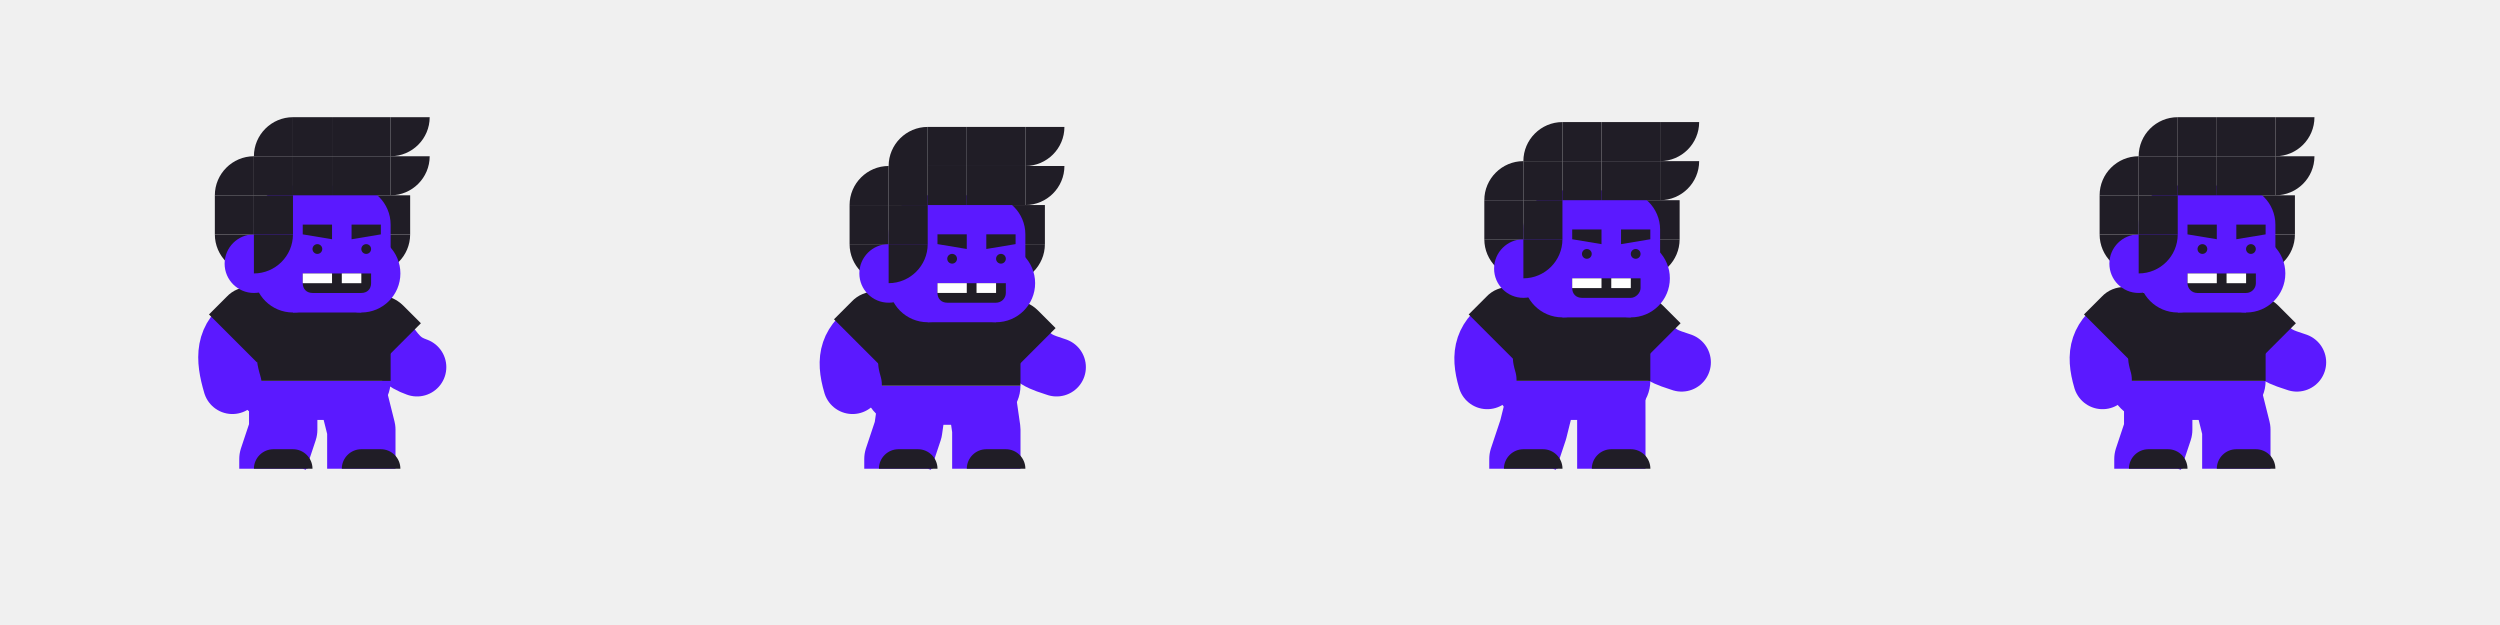
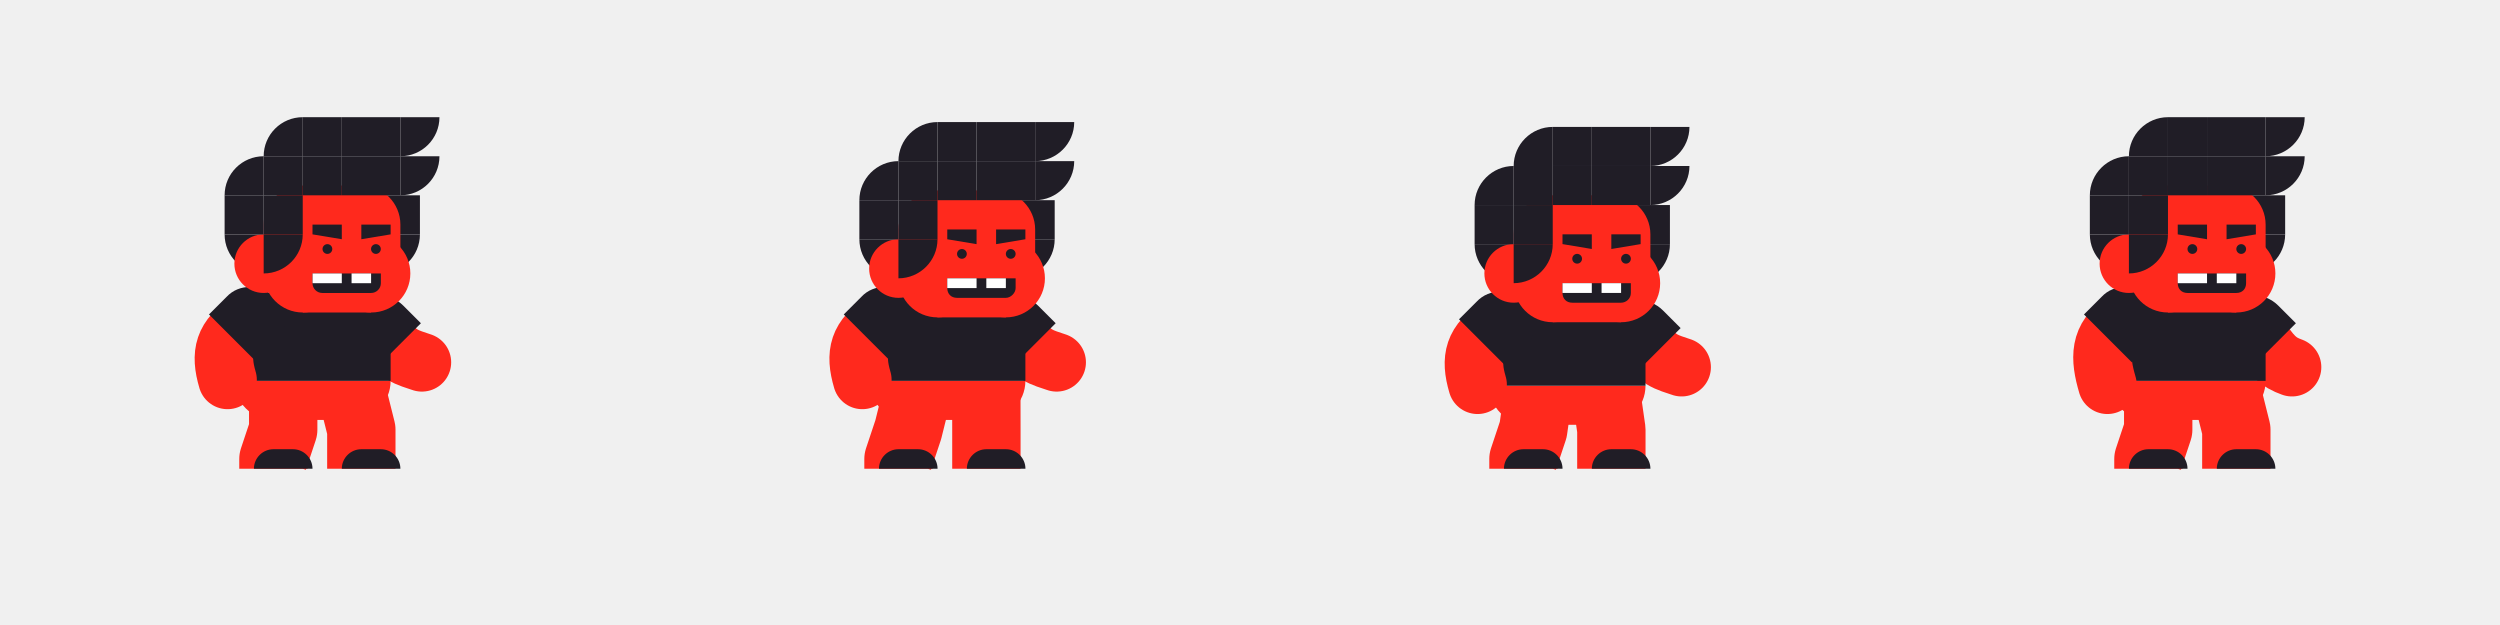
<svg xmlns="http://www.w3.org/2000/svg" version="1.1" x="0px" y="0px" viewBox="0 0 256 64" style="enable-background:new 0 0 256 64;" xml:space="preserve">
  <g id="Layer_1">
</g>
  <g id="idle">
    <g>
-       <path style="fill:none;stroke:#5B19FF;stroke-width:6;stroke-linecap:round;stroke-miterlimit:10;" d="M39,33.9    c1.6,2.6,2.303,3.197,3.703,3.697" />
+       <path style="fill:none;stroke:#FF291D;stroke-width:6;stroke-linecap:round;stroke-miterlimit:10;" d="M231,33.9    c1.6,2.6,2.303,3.197,3.703,3.697" />
+       <path style="fill:#201D26;" d="M228.4,36.2l1.8,1.8l4.9-4.9l-1.8-1.8c-1.4-1.4-3.6-1.4-4.9,0C227.1,32.6,227.1,34.9,228.4,36.2z" />
+       <polyline style="fill:none;stroke:#FF291D;stroke-width:7;stroke-linejoin:round;stroke-miterlimit:10;" points="228,40 229,44     229,47 229,48   " />
+       <polyline style="fill:none;stroke:#FF291D;stroke-width:7;stroke-linejoin:round;stroke-miterlimit:10;" points="221,40 221,44     220,47 220,48   " />
+       <path style="fill:#FF291D;" d="M232,39c0,2.2-1.8,4-4,4h-8c-2.2,0-4-1.8-4-4H232z" />
+       <path style="fill:#201D26;" d="M232,39h-16v-5c0-2.2,1.8-4,4-4h8c2.2,0,4,1.8,4,4V39z" />
+       <path style="fill:none;stroke:#FF291D;stroke-width:6;stroke-linecap:round;stroke-miterlimit:10;" d="M217.5,32.9    c-2.6,1.6-2.503,3.797-1.703,6.497" />
+       <path style="fill:#201D26;" d="M215.2,30.4l-1.8,1.8l4.9,4.9l1.8-1.8c1.4-1.4,1.4-3.6,0-4.9C218.7,29.1,216.5,29,215.2,30.4z" />
+       <path style="fill:#201D26;" d="M231,46h-2c-1.1,0-2,0.9-2,2l0,0h6l0,0C233,46.9,232.1,46,231,46z" />
+       <path style="fill:#201D26;" d="M222,46h-2c-1.1,0-2,0.9-2,2l0,0h6l0,0C224,46.9,223.1,46,222,46z" />
+       <g>
+         <rect x="230" y="20" style="fill:#201D26;" width="4" height="4" />
+         <path style="fill:#201D26;" d="M234,24h-4v4l0,0C232.2,28,234,26.2,234,24L234,24z" />
+         <path style="fill:#201D26;" d="M218,28L218,28c-2.2,0-4-1.8-4-4l0,0h4V28z" />
+         <path style="fill:#FF291D;" d="M232,28h-14v-5c0-2.2,1.8-4,4-4h6c2.2,0,4,1.8,4,4V28z" />
+         <circle style="fill:#FF291D;" cx="229" cy="28" r="4" />
+         <circle style="fill:#FF291D;" cx="222" cy="28" r="4" />
+         <rect x="222" y="29" style="fill:#FF291D;" width="7" height="3" />
+         <path style="fill:#201D26;" d="M229,30h-5c-0.6,0-1-0.4-1-1v-1h7v1C230,29.6,229.6,30,229,30z" />
+         <rect x="223" y="28" style="fill:#FFFFFF;" width="3" height="1" />
+         <rect x="227" y="28" style="fill:#FFFFFF;" width="2" height="1" />
+         <circle style="fill:#FF291D;" cx="218" cy="27" r="3" />
+         <path style="fill:#201D26;" d="M222,24h-4v4l0,0C220.2,28,222,26.2,222,24L222,24z" />
+         <path style="fill:#201D26;" d="M236,12h-4v4l0,0C234.2,16,236,14.2,236,12L236,12z" />
+         <path style="fill:#201D26;" d="M236,16h-4v4l0,0C234.2,20,236,18.2,236,16L236,16z" />
+         <rect x="218" y="16" style="fill:#201D26;" width="4" height="4" />
+         <rect x="218" y="20" style="fill:#201D26;" width="4" height="4" />
+         <rect x="214" y="20" style="fill:#201D26;" width="4" height="4" />
+         <path style="fill:#201D26;" d="M222,12L222,12c-2.2,0-4,1.8-4,4l0,0h4V12z" />
+         <rect x="222" y="12" style="fill:#201D26;" width="4" height="4" />
+         <rect x="222" y="16" style="fill:#201D26;" width="4" height="4" />
+         <rect x="226" y="12" style="fill:#201D26;" width="6" height="4" />
+         <rect x="226" y="16" style="fill:#201D26;" width="6" height="4" />
+         <path style="fill:#201D26;" d="M218,16L218,16c-2.2,0-4,1.8-4,4l0,0h4V16z" />
+         <polygon style="fill:#201D26;" points="226,23 223,23 223,24 226,24.5    " />
+         <polygon style="fill:#201D26;" points="231,23 228,23 228,24.5 231,24    " />
+         <circle style="fill:#201D26;" cx="229.5" cy="25.5" r="0.5" />
+         <circle style="fill:#201D26;" cx="224.5" cy="25.5" r="0.5" />
+       </g>
+     </g>
+     <g>
+       <path style="fill:none;stroke:#FF291D;stroke-width:6;stroke-linecap:round;stroke-miterlimit:10;" d="M39,33.9    c1.6,2.6,2.8,2.7,4.2,3.2" />
      <path style="fill:#201D26;" d="M36.4,36.2l1.8,1.8l4.9-4.9l-1.8-1.8c-1.4-1.4-3.6-1.4-4.9,0C35.1,32.6,35.1,34.9,36.4,36.2z" />
-       <polyline style="fill:none;stroke:#5B19FF;stroke-width:7;stroke-linejoin:round;stroke-miterlimit:10;" points="36,40 37,44     37,47 37,48   " />
-       <polyline style="fill:none;stroke:#5B19FF;stroke-width:7;stroke-linejoin:round;stroke-miterlimit:10;" points="29,40 29,44     28,47 28,48   " />
-       <path style="fill:#5B19FF;" d="M40,39c0,2.2-1.8,4-4,4h-8c-2.2,0-4-1.8-4-4H40z" />
+       <polyline style="fill:none;stroke:#FF291D;stroke-width:7;stroke-linejoin:round;stroke-miterlimit:10;" points="36,40 37,44     37,47 37,48   " />
+       <polyline style="fill:none;stroke:#FF291D;stroke-width:7;stroke-linejoin:round;stroke-miterlimit:10;" points="29,40 29,44     28,47 28,48   " />
+       <path style="fill:#FF291D;" d="M40,39c0,2.2-1.8,4-4,4h-8c-2.2,0-4-1.8-4-4H40z" />
      <path style="fill:#201D26;" d="M40,39H24v-5c0-2.2,1.8-4,4-4h8c2.2,0,4,1.8,4,4V39z" />
-       <path style="fill:none;stroke:#5B19FF;stroke-width:6;stroke-linecap:round;stroke-miterlimit:10;" d="M25.5,32.9    c-2.6,1.6-2.503,3.797-1.703,6.497" />
+       <path style="fill:none;stroke:#FF291D;stroke-width:6;stroke-linecap:round;stroke-miterlimit:10;" d="M25.5,32.9    c-2.6,1.6-3,3.3-2.2,6" />
      <path style="fill:#201D26;" d="M23.2,30.4l-1.8,1.8l4.9,4.9l1.8-1.8c1.4-1.4,1.4-3.6,0-4.9S24.5,29,23.2,30.4z" />
      <path style="fill:#201D26;" d="M39,46h-2c-1.1,0-2,0.9-2,2l0,0h6l0,0C41,46.9,40.1,46,39,46z" />
      <path style="fill:#201D26;" d="M30,46h-2c-1.1,0-2,0.9-2,2l0,0h6l0,0C32,46.9,31.1,46,30,46z" />
      <g>
-         <rect x="38" y="20" style="fill:#201D26;" width="4" height="4" />
-         <path style="fill:#201D26;" d="M42,24h-4v4l0,0C40.2,28,42,26.2,42,24L42,24z" />
-         <path style="fill:#201D26;" d="M26,28L26,28c-2.2,0-4-1.8-4-4l0,0h4V28z" />
-         <path style="fill:#5B19FF;" d="M40,28H26v-5c0-2.2,1.8-4,4-4h6c2.2,0,4,1.8,4,4V28z" />
-         <circle style="fill:#5B19FF;" cx="37" cy="28" r="4" />
-         <circle style="fill:#5B19FF;" cx="30" cy="28" r="4" />
-         <rect x="30" y="29" style="fill:#5B19FF;" width="7" height="3" />
-         <path style="fill:#201D26;" d="M37,30h-5c-0.6,0-1-0.4-1-1v-1h7v1C38,29.6,37.6,30,37,30z" />
-         <rect x="31" y="28" style="fill:#FFFFFF;" width="3" height="1" />
-         <rect x="35" y="28" style="fill:#FFFFFF;" width="2" height="1" />
-         <circle style="fill:#5B19FF;" cx="26" cy="27" r="3" />
-         <path style="fill:#201D26;" d="M30,24h-4v4l0,0C28.2,28,30,26.2,30,24L30,24z" />
-         <path style="fill:#201D26;" d="M44,12h-4v4l0,0C42.2,16,44,14.2,44,12L44,12z" />
-         <path style="fill:#201D26;" d="M44,16h-4v4l0,0C42.2,20,44,18.2,44,16L44,16z" />
-         <rect x="26" y="16" style="fill:#201D26;" width="4" height="4" />
-         <rect x="26" y="20" style="fill:#201D26;" width="4" height="4" />
-         <rect x="22" y="20" style="fill:#201D26;" width="4" height="4" />
-         <path style="fill:#201D26;" d="M30,12L30,12c-2.2,0-4,1.8-4,4l0,0h4V12z" />
-         <rect x="30" y="12" style="fill:#201D26;" width="4" height="4" />
-         <rect x="30" y="16" style="fill:#201D26;" width="4" height="4" />
-         <rect x="34" y="12" style="fill:#201D26;" width="6" height="4" />
-         <rect x="34" y="16" style="fill:#201D26;" width="6" height="4" />
-         <path style="fill:#201D26;" d="M26,16L26,16c-2.2,0-4,1.8-4,4l0,0h4V16z" />
-         <polygon style="fill:#201D26;" points="34,23 31,23 31,24 34,24.5    " />
-         <polygon style="fill:#201D26;" points="39,23 36,23 36,24.5 39,24    " />
-         <circle style="fill:#201D26;" cx="37.5" cy="25.5" r="0.5" />
-         <circle style="fill:#201D26;" cx="32.5" cy="25.5" r="0.5" />
+         <rect x="39" y="20" style="fill:#201D26;" width="4" height="4" />
+         <path style="fill:#201D26;" d="M43,24h-4v4h0C41.209,28,43,26.209,43,24L43,24z" />
+         <path style="fill:#201D26;" d="M27,28L27,28c-2.209,0-4-1.791-4-4v0h4V28z" />
+         <path style="fill:#FF291D;" d="M41,28.006H27V23c0-2.209,1.791-4,4-4h6c2.209,0,4,1.791,4,4V28.006z" />
+         <circle style="fill:#FF291D;" cx="38.019" cy="28" r="4" />
+         <circle style="fill:#FF291D;" cx="31.006" cy="28" r="4" />
+         <rect x="31.006" y="29" style="fill:#FF291D;" width="6.994" height="3" />
+         <path style="fill:#201D26;" d="M38,30h-5c-0.552,0-1-0.448-1-1v-0.994h7V29C39,29.552,38.552,30,38,30z" />
+         <rect x="32.006" y="28" style="fill:#FFFFFF;" width="2.994" height="1" />
+         <rect x="36" y="28" style="fill:#FFFFFF;" width="2" height="1" />
+         <circle style="fill:#FF291D;" cx="27" cy="27" r="3" />
+         <path style="fill:#201D26;" d="M31,24h-4v4h0C29.209,28,31,26.209,31,24L31,24z" />
+         <path style="fill:#201D26;" d="M45,12h-4v4h0C43.209,16,45,14.209,45,12L45,12z" />
+         <path style="fill:#201D26;" d="M45,16h-4v4h0C43.209,20,45,18.209,45,16L45,16z" />
+         <rect x="27" y="16" style="fill:#201D26;" width="4" height="4" />
+         <rect x="27" y="20" style="fill:#201D26;" width="4" height="4" />
+         <rect x="23" y="20" style="fill:#201D26;" width="4" height="4" />
+         <path style="fill:#201D26;" d="M31,12L31,12c-2.209,0-4,1.791-4,4v0h4V12z" />
+         <rect x="31" y="12" style="fill:#201D26;" width="4" height="4" />
+         <rect x="31" y="16" style="fill:#201D26;" width="4" height="4" />
+         <rect x="35" y="12" style="fill:#201D26;" width="6" height="4" />
+         <rect x="35" y="16" style="fill:#201D26;" width="6" height="4" />
+         <path style="fill:#201D26;" d="M27,16L27,16c-2.209,0-4,1.791-4,4v0h4V16z" />
+         <polygon style="fill:#201D26;" points="35,23 32,23 32,24 35,24.497    " />
+         <polygon style="fill:#201D26;" points="40,23 37,23 37,24.497 40,24    " />
+         <circle style="fill:#201D26;" cx="38.494" cy="25.5" r="0.5" />
+         <circle style="fill:#201D26;" cx="33.526" cy="25.5" r="0.5" />
      </g>
    </g>
    <g>
-       <path style="fill:none;stroke:#5B19FF;stroke-width:6;stroke-linecap:round;stroke-miterlimit:10;" d="M103.994,34.397    c1.6,2.6,2.8,2.7,4.2,3.2" />
-       <path style="fill:#201D26;" d="M101.394,36.697l1.8,1.8l4.9-4.9l-1.8-1.8c-1.4-1.4-3.6-1.4-4.9,0    C100.094,33.097,100.094,35.397,101.394,36.697z" />
-       <polyline style="fill:none;stroke:#5B19FF;stroke-width:7;stroke-linejoin:round;stroke-miterlimit:10;" points="100.497,40.497     101,44 101,47 101,48   " />
-       <polyline style="fill:none;stroke:#5B19FF;stroke-width:7;stroke-linejoin:round;stroke-miterlimit:10;" points="93.497,40.497     93,44 92,47 92,48   " />
-       <path style="fill:#5B19FF;" d="M104.497,39.497c0,2.2-1.8,4-4,4h-8c-2.2,0-4-1.8-4-4H104.497z" />
-       <path style="fill:#201D26;" d="M104.497,39.497h-16v-5c0-2.2,1.8-4,4-4h8c2.2,0,4,1.8,4,4V39.497z" />
-       <path style="fill:none;stroke:#5B19FF;stroke-width:6;stroke-linecap:round;stroke-miterlimit:10;" d="M89.5,33.397    c-2.6,1.6-3,3.3-2.2,6" />
-       <path style="fill:#201D26;" d="M87.2,30.897l-1.8,1.8l4.9,4.9l1.8-1.8c1.4-1.4,1.4-3.6,0-4.9C90.8,29.497,88.5,29.497,87.2,30.897    z" />
-       <path style="fill:#201D26;" d="M103,46h-2c-1.1,0-2,0.9-2,2l0,0h6l0,0C105,46.9,104.1,46,103,46z" />
-       <path style="fill:#201D26;" d="M94,46h-2c-1.1,0-2,0.9-2,2l0,0h6l0,0C96,46.9,95.1,46,94,46z" />
+       <path style="fill:none;stroke:#FF291D;stroke-width:6;stroke-linecap:round;stroke-miterlimit:10;" d="M104,33.9    c1.6,2.6,2.8,2.7,4.2,3.2" />
+       <path style="fill:#201D26;" d="M101.4,36.2l1.8,1.8l4.9-4.9l-1.8-1.8c-1.4-1.4-3.6-1.4-4.9,0C100.1,32.6,100.1,34.9,101.4,36.2z" />
+       <polyline style="fill:none;stroke:#FF291D;stroke-width:7;stroke-linejoin:round;stroke-miterlimit:10;" points="101,40     101.006,44 101.006,47 101.006,48   " />
+       <polyline style="fill:none;stroke:#FF291D;stroke-width:7;stroke-linejoin:round;stroke-miterlimit:10;" points="94,40 93.006,44     92.006,47 92.006,48   " />
+       <path style="fill:#FF291D;" d="M105,39c0,2.2-1.8,4-4,4h-8c-2.2,0-4-1.8-4-4H105z" />
+       <path style="fill:#201D26;" d="M105,39H89v-5c0-2.2,1.8-4,4-4h8c2.2,0,4,1.8,4,4V39z" />
+       <path style="fill:none;stroke:#FF291D;stroke-width:6;stroke-linecap:round;stroke-miterlimit:10;" d="M90.5,32.9    c-2.6,1.6-3,3.3-2.2,6" />
+       <path style="fill:#201D26;" d="M88.2,30.4l-1.8,1.8l4.9,4.9l1.8-1.8c1.4-1.4,1.4-3.6,0-4.9S89.5,29,88.2,30.4z" />
+       <path style="fill:#201D26;" d="M103.006,46h-2c-1.1,0-2,0.9-2,2l0,0h6l0,0C105.006,46.9,104.106,46,103.006,46z" />
+       <path style="fill:#201D26;" d="M94.006,46h-2c-1.1,0-2,0.9-2,2l0,0h6l0,0C96.006,46.9,95.106,46,94.006,46z" />
      <g>
-         <rect x="102.997" y="20.997" style="fill:#201D26;" width="4" height="4" />
-         <path style="fill:#201D26;" d="M106.997,24.997h-4v4l0,0C105.197,28.997,106.997,27.197,106.997,24.997L106.997,24.997z" />
-         <path style="fill:#201D26;" d="M90.997,28.997L90.997,28.997c-2.2,0-4-1.8-4-4l0,0h4V28.997z" />
-         <path style="fill:#5B19FF;" d="M104.997,28.997h-14v-5c0-2.2,1.8-4,4-4h6c2.2,0,4,1.8,4,4V28.997z" />
-         <circle style="fill:#5B19FF;" cx="101.997" cy="28.997" r="4" />
-         <circle style="fill:#5B19FF;" cx="94.997" cy="28.997" r="4" />
-         <rect x="94.997" y="29.997" style="fill:#5B19FF;" width="7" height="3" />
-         <path style="fill:#201D26;" d="M101.997,30.997h-5c-0.6,0-1-0.4-1-1v-1h7v1C102.997,30.597,102.497,30.997,101.997,30.997z" />
-         <rect x="95.997" y="28.997" style="fill:#FFFFFF;" width="3" height="1" />
-         <rect x="99.997" y="28.997" style="fill:#FFFFFF;" width="2" height="1" />
-         <circle style="fill:#5B19FF;" cx="90.997" cy="27.997" r="3" />
-         <path style="fill:#201D26;" d="M94.997,24.997h-4v4l0,0C93.197,28.997,94.997,27.197,94.997,24.997L94.997,24.997z" />
-         <path style="fill:#201D26;" d="M108.997,12.997h-4v4l0,0C107.197,16.997,108.997,15.197,108.997,12.997L108.997,12.997z" />
-         <path style="fill:#201D26;" d="M108.997,16.997h-4v4l0,0C107.197,20.997,108.997,19.197,108.997,16.997L108.997,16.997z" />
-         <rect x="90.997" y="16.997" style="fill:#201D26;" width="4" height="4" />
-         <rect x="90.997" y="20.997" style="fill:#201D26;" width="4" height="4" />
-         <rect x="86.997" y="20.997" style="fill:#201D26;" width="4" height="4" />
-         <path style="fill:#201D26;" d="M94.997,12.997L94.997,12.997c-2.2,0-4,1.8-4,4l0,0h4V12.997z" />
-         <rect x="94.997" y="12.997" style="fill:#201D26;" width="4" height="4" />
-         <rect x="94.997" y="16.997" style="fill:#201D26;" width="4" height="4" />
-         <rect x="98.997" y="12.997" style="fill:#201D26;" width="6" height="4" />
-         <rect x="98.997" y="16.997" style="fill:#201D26;" width="6" height="4" />
-         <path style="fill:#201D26;" d="M90.997,16.997L90.997,16.997c-2.2,0-4,1.8-4,4l0,0h4V16.997z" />
-         <polygon style="fill:#201D26;" points="98.997,23.997 95.997,23.997 95.997,24.997 98.997,25.497    " />
-         <polygon style="fill:#201D26;" points="103.997,23.997 100.997,23.997 100.997,25.497 103.997,24.997    " />
-         <circle style="fill:#201D26;" cx="102.497" cy="26.497" r="0.5" />
-         <circle style="fill:#201D26;" cx="97.497" cy="26.497" r="0.5" />
+         <rect x="104" y="20.5" style="fill:#201D26;" width="4" height="4" />
+         <path style="fill:#201D26;" d="M108,24.5h-4v4l0,0C106.2,28.5,108,26.7,108,24.5L108,24.5z" />
+         <path style="fill:#201D26;" d="M92,28.5L92,28.5c-2.2,0-4-1.8-4-4l0,0h4V28.5z" />
+         <path style="fill:#FF291D;" d="M106,28.5H92v-5c0-2.2,1.8-4,4-4h6c2.2,0,4,1.8,4,4V28.5z" />
+         <circle style="fill:#FF291D;" cx="103" cy="28.5" r="4" />
+         <circle style="fill:#FF291D;" cx="96" cy="28.5" r="4" />
+         <rect x="96" y="29.5" style="fill:#FF291D;" width="7" height="3" />
+         <path style="fill:#201D26;" d="M103,30.5h-5c-0.6,0-1-0.4-1-1v-1h7v1C104,30,103.5,30.5,103,30.5z" />
+         <rect x="97" y="28.5" style="fill:#FFFFFF;" width="3" height="1" />
+         <rect x="101" y="28.5" style="fill:#FFFFFF;" width="2" height="1" />
+         <circle style="fill:#FF291D;" cx="92" cy="27.5" r="3" />
+         <path style="fill:#201D26;" d="M96,24.5h-4v4l0,0C94.2,28.5,96,26.7,96,24.5L96,24.5z" />
+         <path style="fill:#201D26;" d="M110,12.5h-4v4l0,0C108.2,16.5,110,14.7,110,12.5L110,12.5z" />
+         <path style="fill:#201D26;" d="M110,16.5h-4v4l0,0C108.2,20.5,110,18.7,110,16.5L110,16.5z" />
+         <rect x="92" y="16.5" style="fill:#201D26;" width="4" height="4" />
+         <rect x="92" y="20.5" style="fill:#201D26;" width="4" height="4" />
+         <rect x="88" y="20.5" style="fill:#201D26;" width="4" height="4" />
+         <path style="fill:#201D26;" d="M96,12.5L96,12.5c-2.2,0-4,1.8-4,4l0,0h4V12.5z" />
+         <rect x="96" y="12.5" style="fill:#201D26;" width="4" height="4" />
+         <rect x="96" y="16.5" style="fill:#201D26;" width="4" height="4" />
+         <rect x="100" y="12.5" style="fill:#201D26;" width="6" height="4" />
+         <rect x="100" y="16.5" style="fill:#201D26;" width="6" height="4" />
+         <path style="fill:#201D26;" d="M92,16.5L92,16.5c-2.2,0-4,1.8-4,4l0,0h4V16.5z" />
+         <polygon style="fill:#201D26;" points="100,23.5 97,23.5 97,24.5 100,25    " />
+         <polygon style="fill:#201D26;" points="105,23.5 102,23.5 102,25 105,24.5    " />
+         <circle style="fill:#201D26;" cx="103.5" cy="26" r="0.5" />
+         <circle style="fill:#201D26;" cx="98.5" cy="26" r="0.5" />
      </g>
    </g>
    <g>
-       <path style="fill:none;stroke:#5B19FF;stroke-width:6;stroke-linecap:round;stroke-miterlimit:10;" d="M167.994,33.9    c1.6,2.6,2.8,2.7,4.2,3.2" />
-       <path style="fill:#201D26;" d="M165.394,36.2l1.8,1.8l4.9-4.9l-1.8-1.8c-1.4-1.4-3.6-1.4-4.9,0    C164.094,32.6,164.094,34.9,165.394,36.2z" />
-       <polyline style="fill:none;stroke:#5B19FF;stroke-width:7;stroke-linejoin:round;stroke-miterlimit:10;" points="164.994,40     165,44 165,47 165,48   " />
-       <polyline style="fill:none;stroke:#5B19FF;stroke-width:7;stroke-linejoin:round;stroke-miterlimit:10;" points="157.994,40     157,44 156,47 156,48   " />
-       <path style="fill:#5B19FF;" d="M168.994,39c0,2.2-1.8,4-4,4h-8c-2.2,0-4-1.8-4-4H168.994z" />
-       <path style="fill:#201D26;" d="M168.994,39h-16v-5c0-2.2,1.8-4,4-4h8c2.2,0,4,1.8,4,4V39z" />
-       <path style="fill:none;stroke:#5B19FF;stroke-width:6;stroke-linecap:round;stroke-miterlimit:10;" d="M154.494,32.9    c-2.6,1.6-3,3.3-2.2,6" />
-       <path style="fill:#201D26;" d="M152.194,30.4l-1.8,1.8l4.9,4.9l1.8-1.8c1.4-1.4,1.4-3.6,0-4.9S153.494,29,152.194,30.4z" />
-       <path style="fill:#201D26;" d="M167,46h-2c-1.1,0-2,0.9-2,2l0,0h6l0,0C169,46.9,168.1,46,167,46z" />
-       <path style="fill:#201D26;" d="M158,46h-2c-1.1,0-2,0.9-2,2l0,0h6l0,0C160,46.9,159.1,46,158,46z" />
+       <path style="fill:none;stroke:#FF291D;stroke-width:6;stroke-linecap:round;stroke-miterlimit:10;" d="M167.997,34.397    c1.6,2.6,2.8,2.7,4.2,3.2" />
+       <path style="fill:#201D26;" d="M165.397,36.697l1.8,1.8l4.9-4.9l-1.8-1.8c-1.4-1.4-3.6-1.4-4.9,0    C164.097,33.097,164.097,35.397,165.397,36.697z" />
+       <polyline style="fill:none;stroke:#FF291D;stroke-width:7;stroke-linejoin:round;stroke-miterlimit:10;" points="164.5,40.497     165.003,44 165.003,47 165.003,48   " />
+       <polyline style="fill:none;stroke:#FF291D;stroke-width:7;stroke-linejoin:round;stroke-miterlimit:10;" points="157.5,40.497     157.003,44 156.003,47 156.003,48   " />
+       <path style="fill:#FF291D;" d="M168.5,39.497c0,2.2-1.8,4-4,4h-8c-2.2,0-4-1.8-4-4H168.5z" />
+       <path style="fill:#201D26;" d="M168.5,39.497h-16v-5c0-2.2,1.8-4,4-4h8c2.2,0,4,1.8,4,4V39.497z" />
+       <path style="fill:none;stroke:#FF291D;stroke-width:6;stroke-linecap:round;stroke-miterlimit:10;" d="M153.503,33.397    c-2.6,1.6-3,3.3-2.2,6" />
+       <path style="fill:#201D26;" d="M151.203,30.897l-1.8,1.8l4.9,4.9l1.8-1.8c1.4-1.4,1.4-3.6,0-4.9    C154.803,29.497,152.503,29.497,151.203,30.897z" />
+       <path style="fill:#201D26;" d="M167.003,46h-2c-1.1,0-2,0.9-2,2l0,0h6l0,0C169.003,46.9,168.103,46,167.003,46z" />
+       <path style="fill:#201D26;" d="M158.003,46h-2c-1.1,0-2,0.9-2,2l0,0h6l0,0C160.003,46.9,159.103,46,158.003,46z" />
      <g>
-         <rect x="167.994" y="20.5" style="fill:#201D26;" width="4" height="4" />
-         <path style="fill:#201D26;" d="M171.994,24.5h-4v4l0,0C170.194,28.5,171.994,26.7,171.994,24.5L171.994,24.5z" />
-         <path style="fill:#201D26;" d="M155.994,28.5L155.994,28.5c-2.2,0-4-1.8-4-4l0,0h4V28.5z" />
-         <path style="fill:#5B19FF;" d="M169.994,28.5h-14v-5c0-2.2,1.8-4,4-4h6c2.2,0,4,1.8,4,4V28.5z" />
-         <circle style="fill:#5B19FF;" cx="166.994" cy="28.5" r="4" />
-         <circle style="fill:#5B19FF;" cx="159.994" cy="28.5" r="4" />
-         <rect x="159.994" y="29.5" style="fill:#5B19FF;" width="7" height="3" />
-         <path style="fill:#201D26;" d="M166.994,30.5h-5c-0.6,0-1-0.4-1-1v-1h7v1C167.994,30,167.494,30.5,166.994,30.5z" />
-         <rect x="160.994" y="28.5" style="fill:#FFFFFF;" width="3" height="1" />
-         <rect x="164.994" y="28.5" style="fill:#FFFFFF;" width="2" height="1" />
-         <circle style="fill:#5B19FF;" cx="155.994" cy="27.5" r="3" />
-         <path style="fill:#201D26;" d="M159.994,24.5h-4v4l0,0C158.194,28.5,159.994,26.7,159.994,24.5L159.994,24.5z" />
-         <path style="fill:#201D26;" d="M173.994,12.5h-4v4l0,0C172.194,16.5,173.994,14.7,173.994,12.5L173.994,12.5z" />
-         <path style="fill:#201D26;" d="M173.994,16.5h-4v4l0,0C172.194,20.5,173.994,18.7,173.994,16.5L173.994,16.5z" />
-         <rect x="155.994" y="16.5" style="fill:#201D26;" width="4" height="4" />
-         <rect x="155.994" y="20.5" style="fill:#201D26;" width="4" height="4" />
-         <rect x="151.994" y="20.5" style="fill:#201D26;" width="4" height="4" />
-         <path style="fill:#201D26;" d="M159.994,12.5L159.994,12.5c-2.2,0-4,1.8-4,4l0,0h4V12.5z" />
-         <rect x="159.994" y="12.5" style="fill:#201D26;" width="4" height="4" />
-         <rect x="159.994" y="16.5" style="fill:#201D26;" width="4" height="4" />
-         <rect x="163.994" y="12.5" style="fill:#201D26;" width="6" height="4" />
-         <rect x="163.994" y="16.5" style="fill:#201D26;" width="6" height="4" />
-         <path style="fill:#201D26;" d="M155.994,16.5L155.994,16.5c-2.2,0-4,1.8-4,4l0,0h4V16.5z" />
-         <polygon style="fill:#201D26;" points="163.994,23.5 160.994,23.5 160.994,24.5 163.994,25    " />
-         <polygon style="fill:#201D26;" points="168.994,23.5 165.994,23.5 165.994,25 168.994,24.5    " />
-         <circle style="fill:#201D26;" cx="167.494" cy="26" r="0.5" />
-         <circle style="fill:#201D26;" cx="162.494" cy="26" r="0.5" />
-       </g>
-     </g>
-     <g>
-       <path style="fill:none;stroke:#5B19FF;stroke-width:6;stroke-linecap:round;stroke-miterlimit:10;" d="M231,33.9    c1.6,2.6,2.8,2.7,4.2,3.2" />
-       <path style="fill:#201D26;" d="M228.4,36.2l1.8,1.8l4.9-4.9l-1.8-1.8c-1.4-1.4-3.6-1.4-4.9,0C227.1,32.6,227.1,34.9,228.4,36.2z" />
-       <polyline style="fill:none;stroke:#5B19FF;stroke-width:7;stroke-linejoin:round;stroke-miterlimit:10;" points="228,40 229,44     229,47 229,48   " />
-       <polyline style="fill:none;stroke:#5B19FF;stroke-width:7;stroke-linejoin:round;stroke-miterlimit:10;" points="221,40 221,44     220,47 220,48   " />
-       <path style="fill:#5B19FF;" d="M232,39c0,2.2-1.8,4-4,4h-8c-2.2,0-4-1.8-4-4H232z" />
-       <path style="fill:#201D26;" d="M232,39h-16v-5c0-2.2,1.8-4,4-4h8c2.2,0,4,1.8,4,4V39z" />
-       <path style="fill:none;stroke:#5B19FF;stroke-width:6;stroke-linecap:round;stroke-miterlimit:10;" d="M217.5,32.9    c-2.6,1.6-3,3.3-2.2,6" />
-       <path style="fill:#201D26;" d="M215.2,30.4l-1.8,1.8l4.9,4.9l1.8-1.8c1.4-1.4,1.4-3.6,0-4.9S216.5,29,215.2,30.4z" />
-       <path style="fill:#201D26;" d="M231,46h-2c-1.1,0-2,0.9-2,2l0,0h6l0,0C233,46.9,232.1,46,231,46z" />
-       <path style="fill:#201D26;" d="M222,46h-2c-1.1,0-2,0.9-2,2l0,0h6l0,0C224,46.9,223.1,46,222,46z" />
-       <g>
-         <rect x="231" y="20" style="fill:#201D26;" width="4" height="4" />
-         <path style="fill:#201D26;" d="M235,24h-4v4l0,0C233.209,28,235,26.209,235,24L235,24z" />
-         <path style="fill:#201D26;" d="M219,28L219,28c-2.209,0-4-1.791-4-4v0h4V28z" />
-         <path style="fill:#5B19FF;" d="M233,28.006h-14V23c0-2.209,1.791-4,4-4h6c2.209,0,4,1.791,4,4V28.006z" />
-         <circle style="fill:#5B19FF;" cx="230.019" cy="28" r="4" />
-         <circle style="fill:#5B19FF;" cx="223.006" cy="28" r="4" />
-         <rect x="223.006" y="29" style="fill:#5B19FF;" width="6.994" height="3" />
-         <path style="fill:#201D26;" d="M230,30h-5c-0.552,0-1-0.448-1-1v-0.994h7V29C231,29.552,230.552,30,230,30z" />
-         <rect x="224.006" y="28" style="fill:#FFFFFF;" width="2.994" height="1" />
-         <rect x="228" y="28" style="fill:#FFFFFF;" width="2" height="1" />
-         <circle style="fill:#5B19FF;" cx="219" cy="27" r="3" />
-         <path style="fill:#201D26;" d="M223,24h-4v4l0,0C221.209,28,223,26.209,223,24L223,24z" />
-         <path style="fill:#201D26;" d="M237,12h-4v4l0,0C235.209,16,237,14.209,237,12L237,12z" />
-         <path style="fill:#201D26;" d="M237,16h-4v4l0,0C235.209,20,237,18.209,237,16L237,16z" />
-         <rect x="219" y="16" style="fill:#201D26;" width="4" height="4" />
-         <rect x="219" y="20" style="fill:#201D26;" width="4" height="4" />
-         <rect x="215" y="20" style="fill:#201D26;" width="4" height="4" />
-         <path style="fill:#201D26;" d="M223,12L223,12c-2.209,0-4,1.791-4,4v0h4V12z" />
-         <rect x="223" y="12" style="fill:#201D26;" width="4" height="4" />
-         <rect x="223" y="16" style="fill:#201D26;" width="4" height="4" />
-         <rect x="227" y="12" style="fill:#201D26;" width="6" height="4" />
-         <rect x="227" y="16" style="fill:#201D26;" width="6" height="4" />
-         <path style="fill:#201D26;" d="M219,16L219,16c-2.209,0-4,1.791-4,4v0h4V16z" />
-         <polygon style="fill:#201D26;" points="227,23 224,23 224,24 227,24.497    " />
-         <polygon style="fill:#201D26;" points="232,23 229,23 229,24.497 232,24    " />
-         <circle style="fill:#201D26;" cx="230.494" cy="25.5" r="0.5" />
-         <circle style="fill:#201D26;" cx="225.526" cy="25.5" r="0.5" />
+         <rect x="167" y="20.997" style="fill:#201D26;" width="4" height="4" />
+         <path style="fill:#201D26;" d="M171,24.997h-4v4l0,0C169.2,28.997,171,27.197,171,24.997L171,24.997z" />
+         <path style="fill:#201D26;" d="M155,28.997L155,28.997c-2.2,0-4-1.8-4-4l0,0h4V28.997z" />
+         <path style="fill:#FF291D;" d="M169,28.997h-14v-5c0-2.2,1.8-4,4-4h6c2.2,0,4,1.8,4,4V28.997z" />
+         <circle style="fill:#FF291D;" cx="166" cy="28.997" r="4" />
+         <circle style="fill:#FF291D;" cx="159" cy="28.997" r="4" />
+         <rect x="159" y="29.997" style="fill:#FF291D;" width="7" height="3" />
+         <path style="fill:#201D26;" d="M166,30.997h-5c-0.6,0-1-0.4-1-1v-1h7v1C167,30.597,166.5,30.997,166,30.997z" />
+         <rect x="160" y="28.997" style="fill:#FFFFFF;" width="3" height="1" />
+         <rect x="164" y="28.997" style="fill:#FFFFFF;" width="2" height="1" />
+         <circle style="fill:#FF291D;" cx="155" cy="27.997" r="3" />
+         <path style="fill:#201D26;" d="M159,24.997h-4v4l0,0C157.2,28.997,159,27.197,159,24.997L159,24.997z" />
+         <path style="fill:#201D26;" d="M173,12.997h-4v4l0,0C171.2,16.997,173,15.197,173,12.997L173,12.997z" />
+         <path style="fill:#201D26;" d="M173,16.997h-4v4l0,0C171.2,20.997,173,19.197,173,16.997L173,16.997z" />
+         <rect x="155" y="16.997" style="fill:#201D26;" width="4" height="4" />
+         <rect x="155" y="20.997" style="fill:#201D26;" width="4" height="4" />
+         <rect x="151" y="20.997" style="fill:#201D26;" width="4" height="4" />
+         <path style="fill:#201D26;" d="M159,12.997L159,12.997c-2.2,0-4,1.8-4,4l0,0h4V12.997z" />
+         <rect x="159" y="12.997" style="fill:#201D26;" width="4" height="4" />
+         <rect x="159" y="16.997" style="fill:#201D26;" width="4" height="4" />
+         <rect x="163" y="12.997" style="fill:#201D26;" width="6" height="4" />
+         <rect x="163" y="16.997" style="fill:#201D26;" width="6" height="4" />
+         <path style="fill:#201D26;" d="M155,16.997L155,16.997c-2.2,0-4,1.8-4,4l0,0h4V16.997z" />
+         <polygon style="fill:#201D26;" points="163,23.997 160,23.997 160,24.997 163,25.497    " />
+         <polygon style="fill:#201D26;" points="168,23.997 165,23.997 165,25.497 168,24.997    " />
+         <circle style="fill:#201D26;" cx="166.5" cy="26.497" r="0.5" />
+         <circle style="fill:#201D26;" cx="161.5" cy="26.497" r="0.5" />
      </g>
    </g>
    <rect style="fill:none;" width="256" height="64" />
  </g>
</svg>
